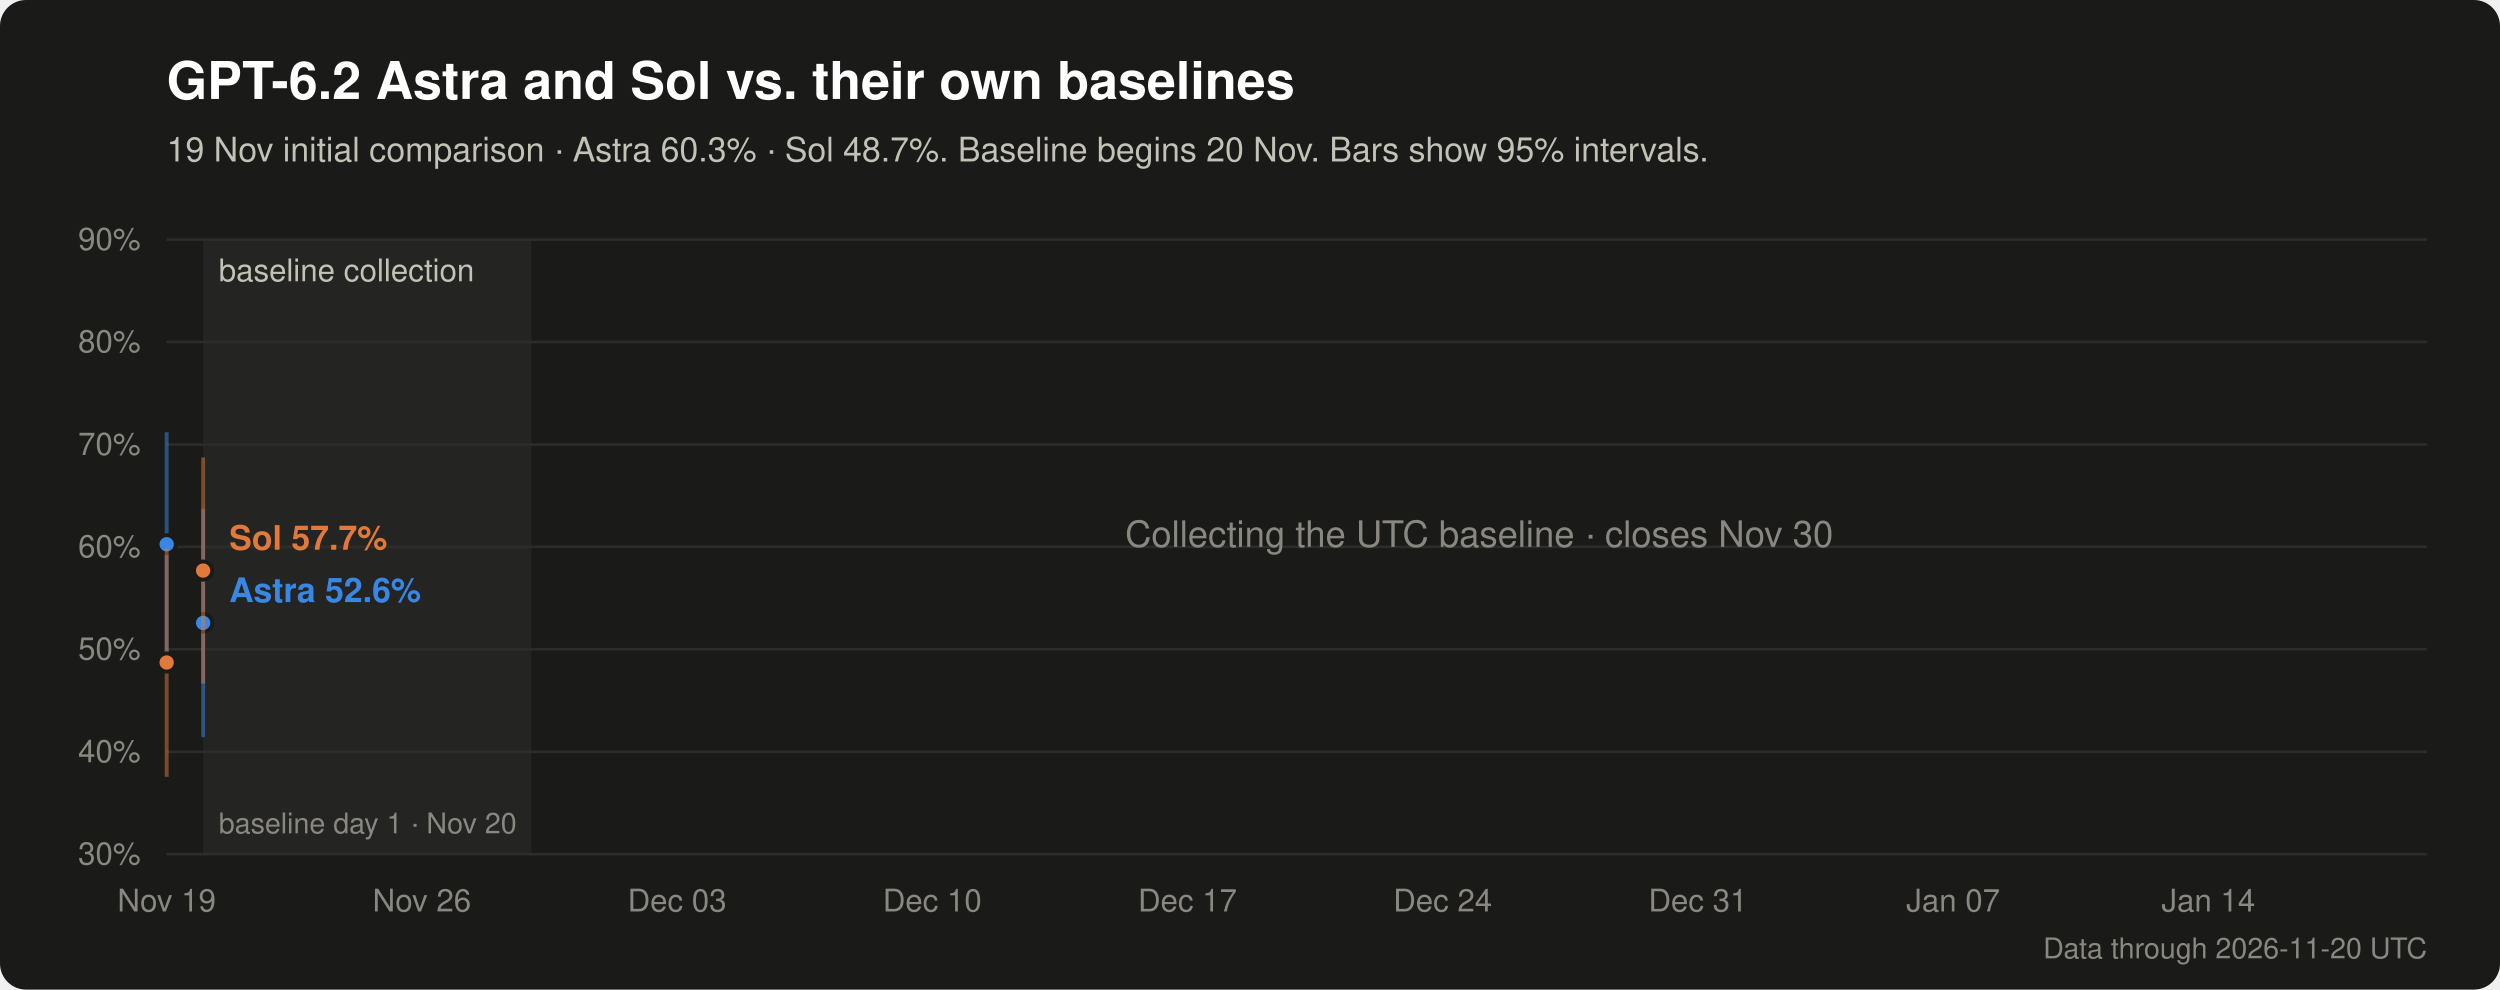
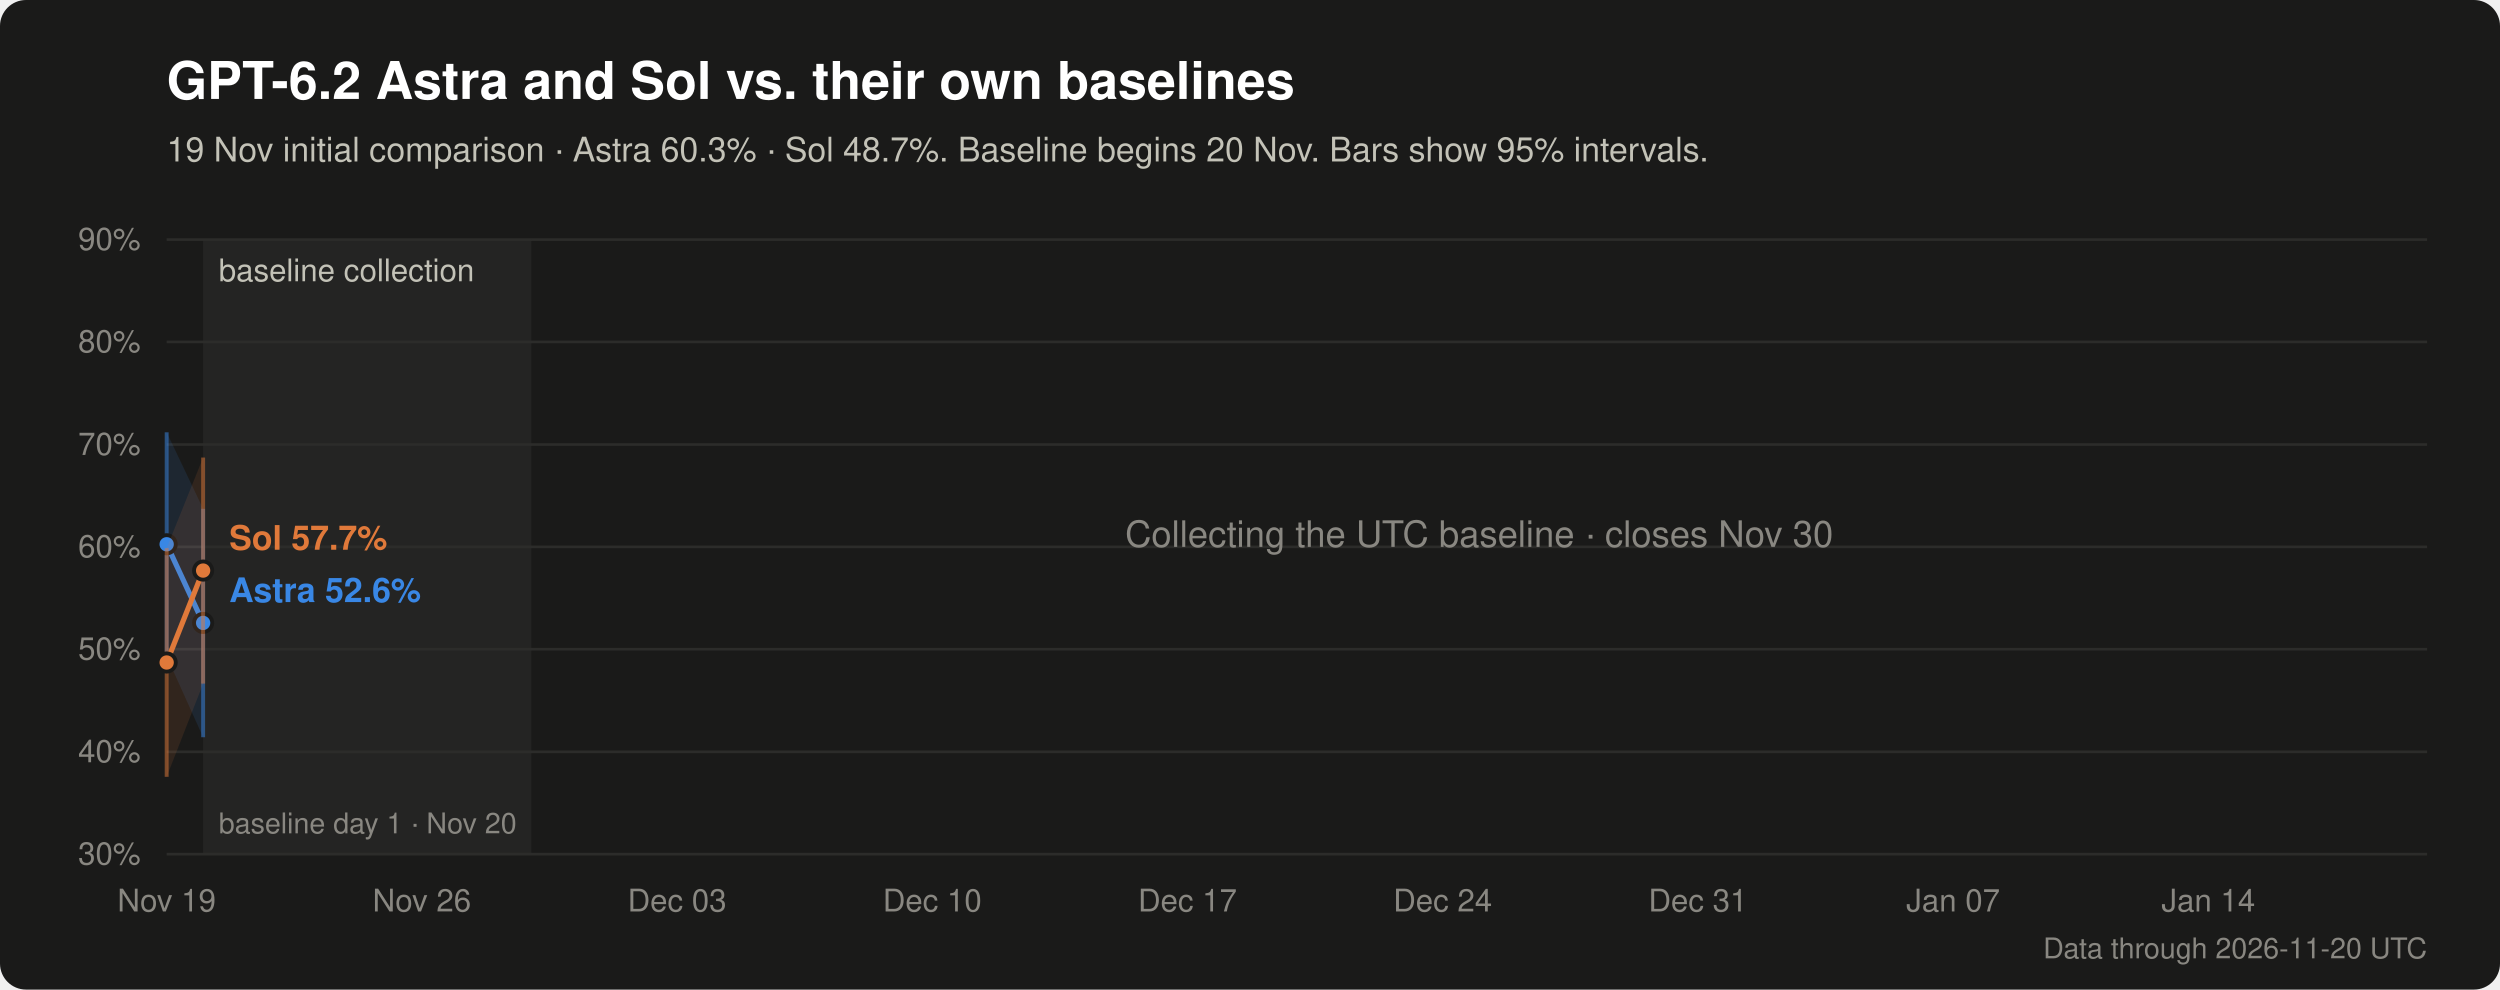
<svg xmlns="http://www.w3.org/2000/svg" width="960" height="380" viewBox="0 0 960 380" font-family="-apple-system, BlinkMacSystemFont, Helvetica, Arial, sans-serif" role="img" aria-labelledby="t d">
  <rect width="960" height="380" rx="10" fill="#1a1a19" />
  <text x="64" y="38" fill="#ffffff" font-size="20" font-weight="600">GPT-6.2 Astra and Sol vs. their own baselines</text>
  <text x="64" y="62" fill="#c3c2b7" font-size="13">19 Nov initial comparison · Astra 60.3% · Sol 48.7%. Baseline begins 20 Nov. Bars show 95% intervals.</text>
  <line x1="64" y1="328.0" x2="932" y2="328.0" stroke="#2c2c2a" />
  <text x="54" y="332.0" text-anchor="end" fill="#898781" font-size="12">30%</text>
  <line x1="64" y1="288.7" x2="932" y2="288.7" stroke="#2c2c2a" />
  <text x="54" y="292.7" text-anchor="end" fill="#898781" font-size="12">40%</text>
  <line x1="64" y1="249.3" x2="932" y2="249.3" stroke="#2c2c2a" />
  <text x="54" y="253.3" text-anchor="end" fill="#898781" font-size="12">50%</text>
  <line x1="64" y1="210.0" x2="932" y2="210.0" stroke="#2c2c2a" />
  <text x="54" y="214.0" text-anchor="end" fill="#898781" font-size="12">60%</text>
  <line x1="64" y1="170.7" x2="932" y2="170.7" stroke="#2c2c2a" />
  <text x="54" y="174.7" text-anchor="end" fill="#898781" font-size="12">70%</text>
  <line x1="64" y1="131.3" x2="932" y2="131.3" stroke="#2c2c2a" />
  <text x="54" y="135.3" text-anchor="end" fill="#898781" font-size="12">80%</text>
  <line x1="64" y1="92.0" x2="932" y2="92.0" stroke="#2c2c2a" />
  <text x="54" y="96.0" text-anchor="end" fill="#898781" font-size="12">90%</text>
  <rect x="78.0" y="92" width="126.0" height="236" fill="#2c2c2a" opacity="0.6" />
  <text x="84.0" y="108" fill="#c3c2b7" font-size="12">baseline collection</text>
  <text x="84.0" y="320" fill="#898781" font-size="11">baseline day 1 · Nov 20</text>
  <text x="64.0" y="350" text-anchor="middle" fill="#898781" font-size="12">Nov 19</text>
  <text x="162.0" y="350" text-anchor="middle" fill="#898781" font-size="12">Nov 26</text>
  <text x="260.0" y="350" text-anchor="middle" fill="#898781" font-size="12">Dec 03</text>
  <text x="358.0" y="350" text-anchor="middle" fill="#898781" font-size="12">Dec 10</text>
  <text x="456.0" y="350" text-anchor="middle" fill="#898781" font-size="12">Dec 17</text>
  <text x="554.0" y="350" text-anchor="middle" fill="#898781" font-size="12">Dec 24</text>
  <text x="652.0" y="350" text-anchor="middle" fill="#898781" font-size="12">Dec 31</text>
  <text x="750.0" y="350" text-anchor="middle" fill="#898781" font-size="12">Jan 07</text>
  <text x="848.0" y="350" text-anchor="middle" fill="#898781" font-size="12">Jan 14</text>
+   <path d="M64.0,166.0 L78.0,195.4 L78.0,283.1 L64.0,252.0 Z" fill="#3987e5" opacity="0.12" />
+   <path d="M64.0,209.0 L78.0,239.2" fill="none" stroke="#3987e5" stroke-width="2" stroke-linejoin="round" stroke-linecap="round" />
  <line x1="64.0" y1="252.0" x2="64.0" y2="166.0" stroke="#3987e5" stroke-width="1.5" opacity="0.5" />
  <circle cx="64.0" cy="209.0" r="3.5" fill="#3987e5" stroke="#1a1a19" stroke-width="1.5" />
  <line x1="78.0" y1="283.1" x2="78.0" y2="195.4" stroke="#3987e5" stroke-width="1.5" opacity="0.5" />
  <circle cx="78.0" cy="239.2" r="3.5" fill="#3987e5" stroke="#1a1a19" stroke-width="1.5" />
+   <path d="M64.0,210.5 L78.0,175.7 L78.0,262.5 L64.0,298.3 Z" fill="#e0793a" opacity="0.12" />
+   <path d="M64.0,254.4 L78.0,219.1" fill="none" stroke="#e0793a" stroke-width="2" stroke-linejoin="round" stroke-linecap="round" />
  <line x1="64.0" y1="298.3" x2="64.0" y2="210.5" stroke="#e0793a" stroke-width="1.5" opacity="0.5" />
  <circle cx="64.0" cy="254.4" r="3.5" fill="#e0793a" stroke="#1a1a19" stroke-width="1.5" />
  <line x1="78.0" y1="262.5" x2="78.0" y2="175.7" stroke="#e0793a" stroke-width="1.5" opacity="0.5" />
  <circle cx="78.0" cy="219.1" r="3.5" fill="#e0793a" stroke="#1a1a19" stroke-width="1.5" />
  <text x="88.0" y="211.1" text-anchor="start" fill="#e0793a" font-size="13" font-weight="600">Sol 57.7%</text>
  <text x="88.0" y="231.2" text-anchor="start" fill="#3987e5" font-size="13" font-weight="600">Astra 52.6%</text>
  <text x="568.0" y="210.0" text-anchor="middle" fill="#898781" font-size="14">Collecting the UTC baseline · closes Nov 30</text>
  <text x="932" y="368" text-anchor="end" fill="#898781" font-size="11">Data through 2026-11-20 UTC</text>
</svg>
